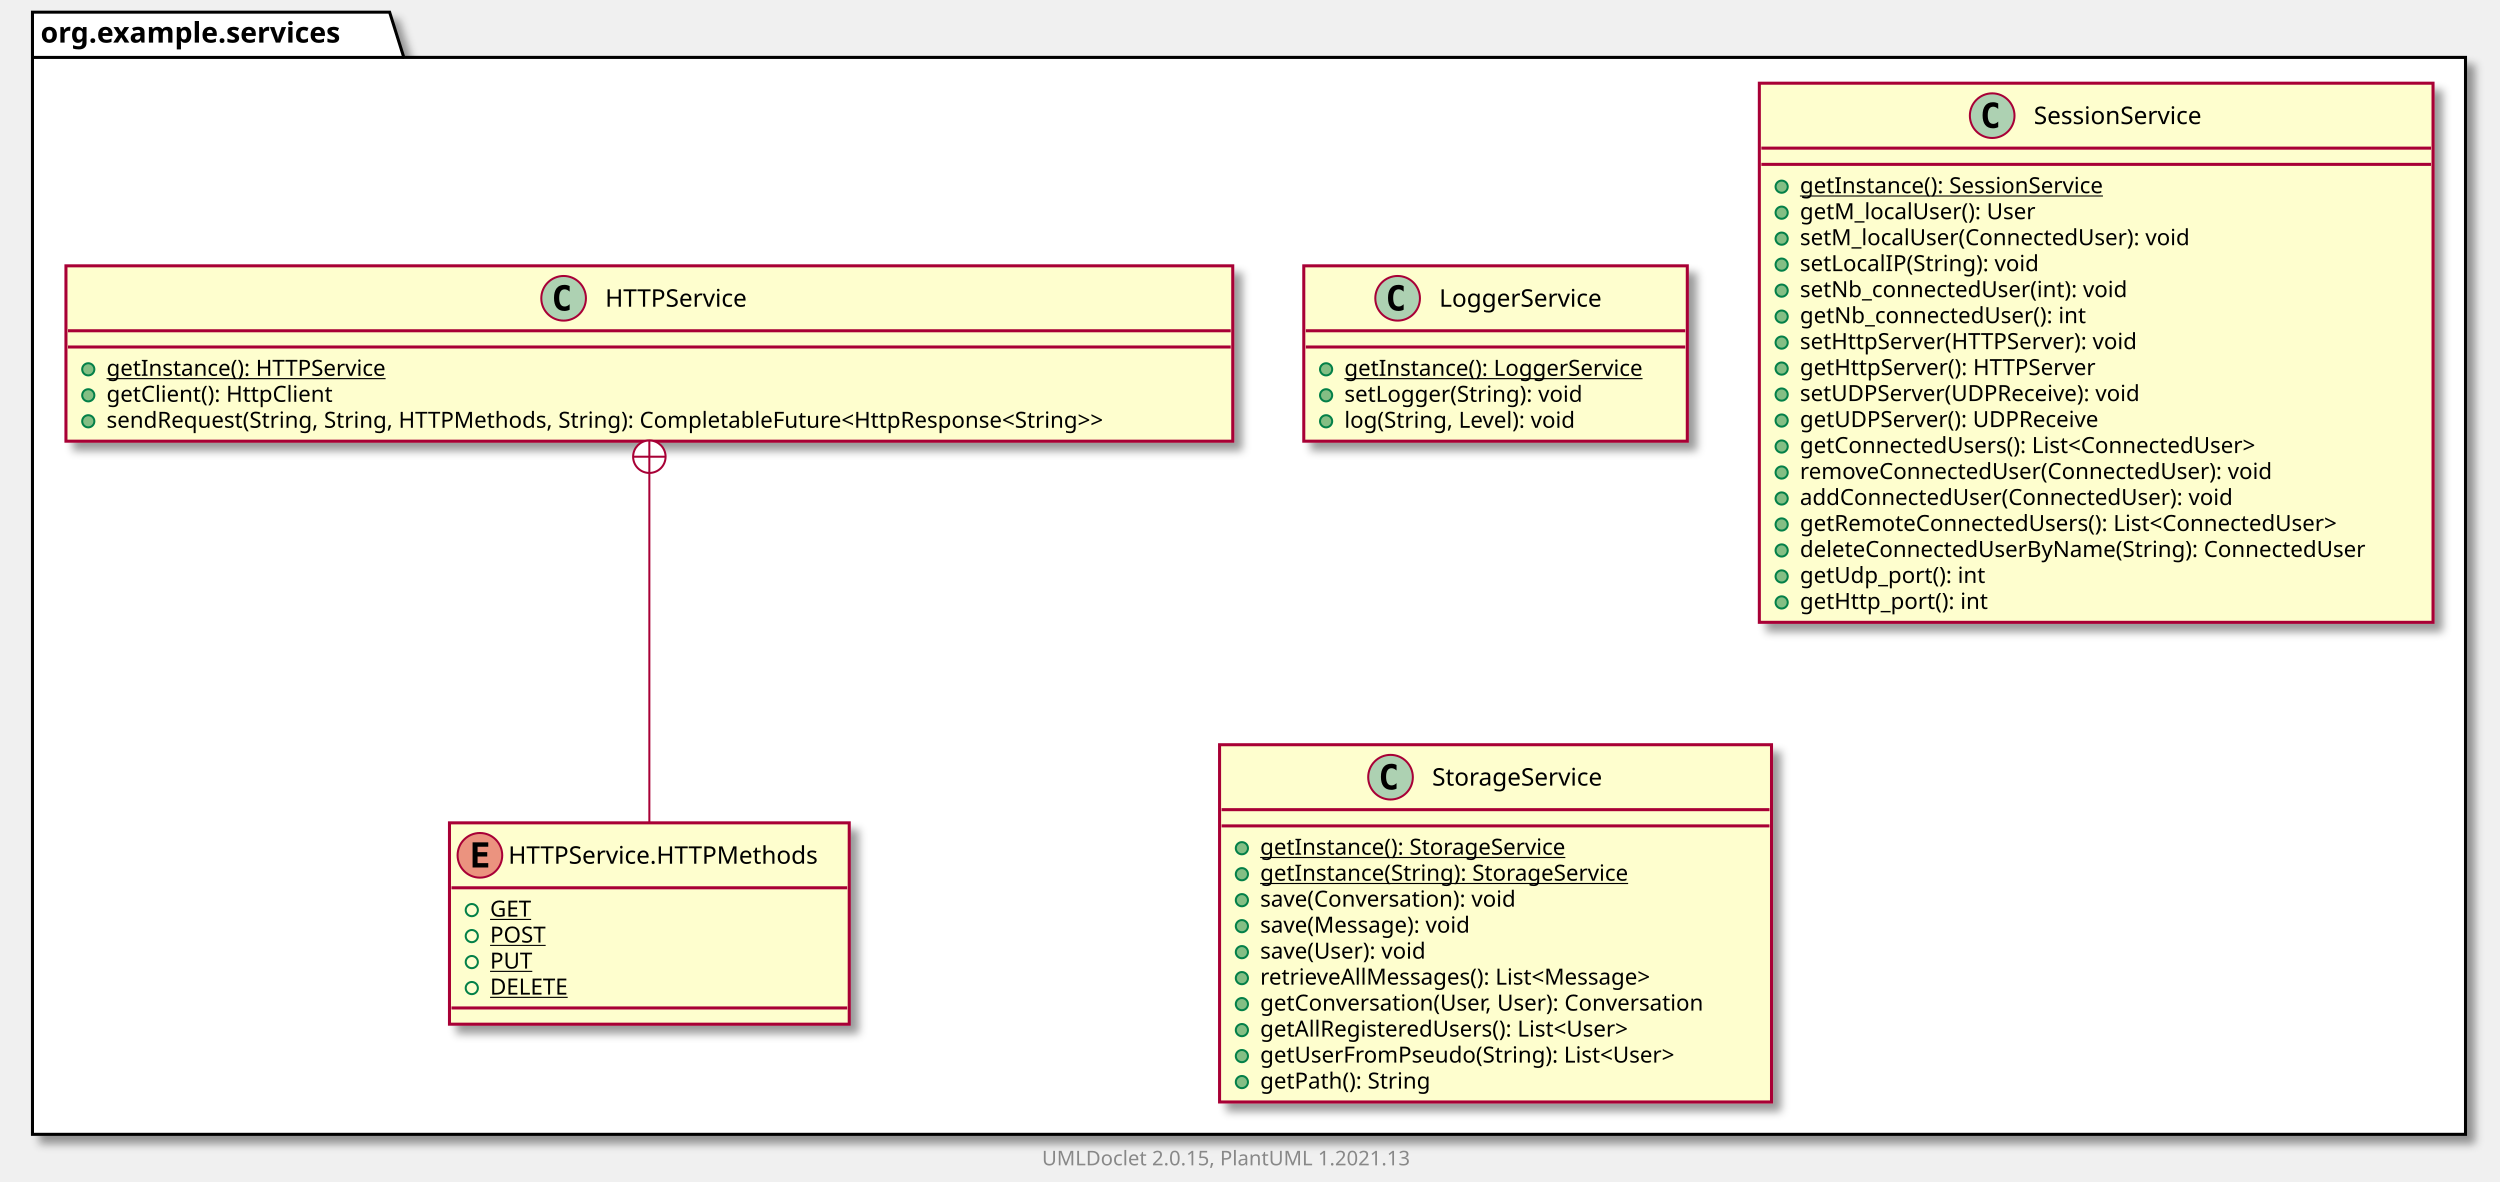
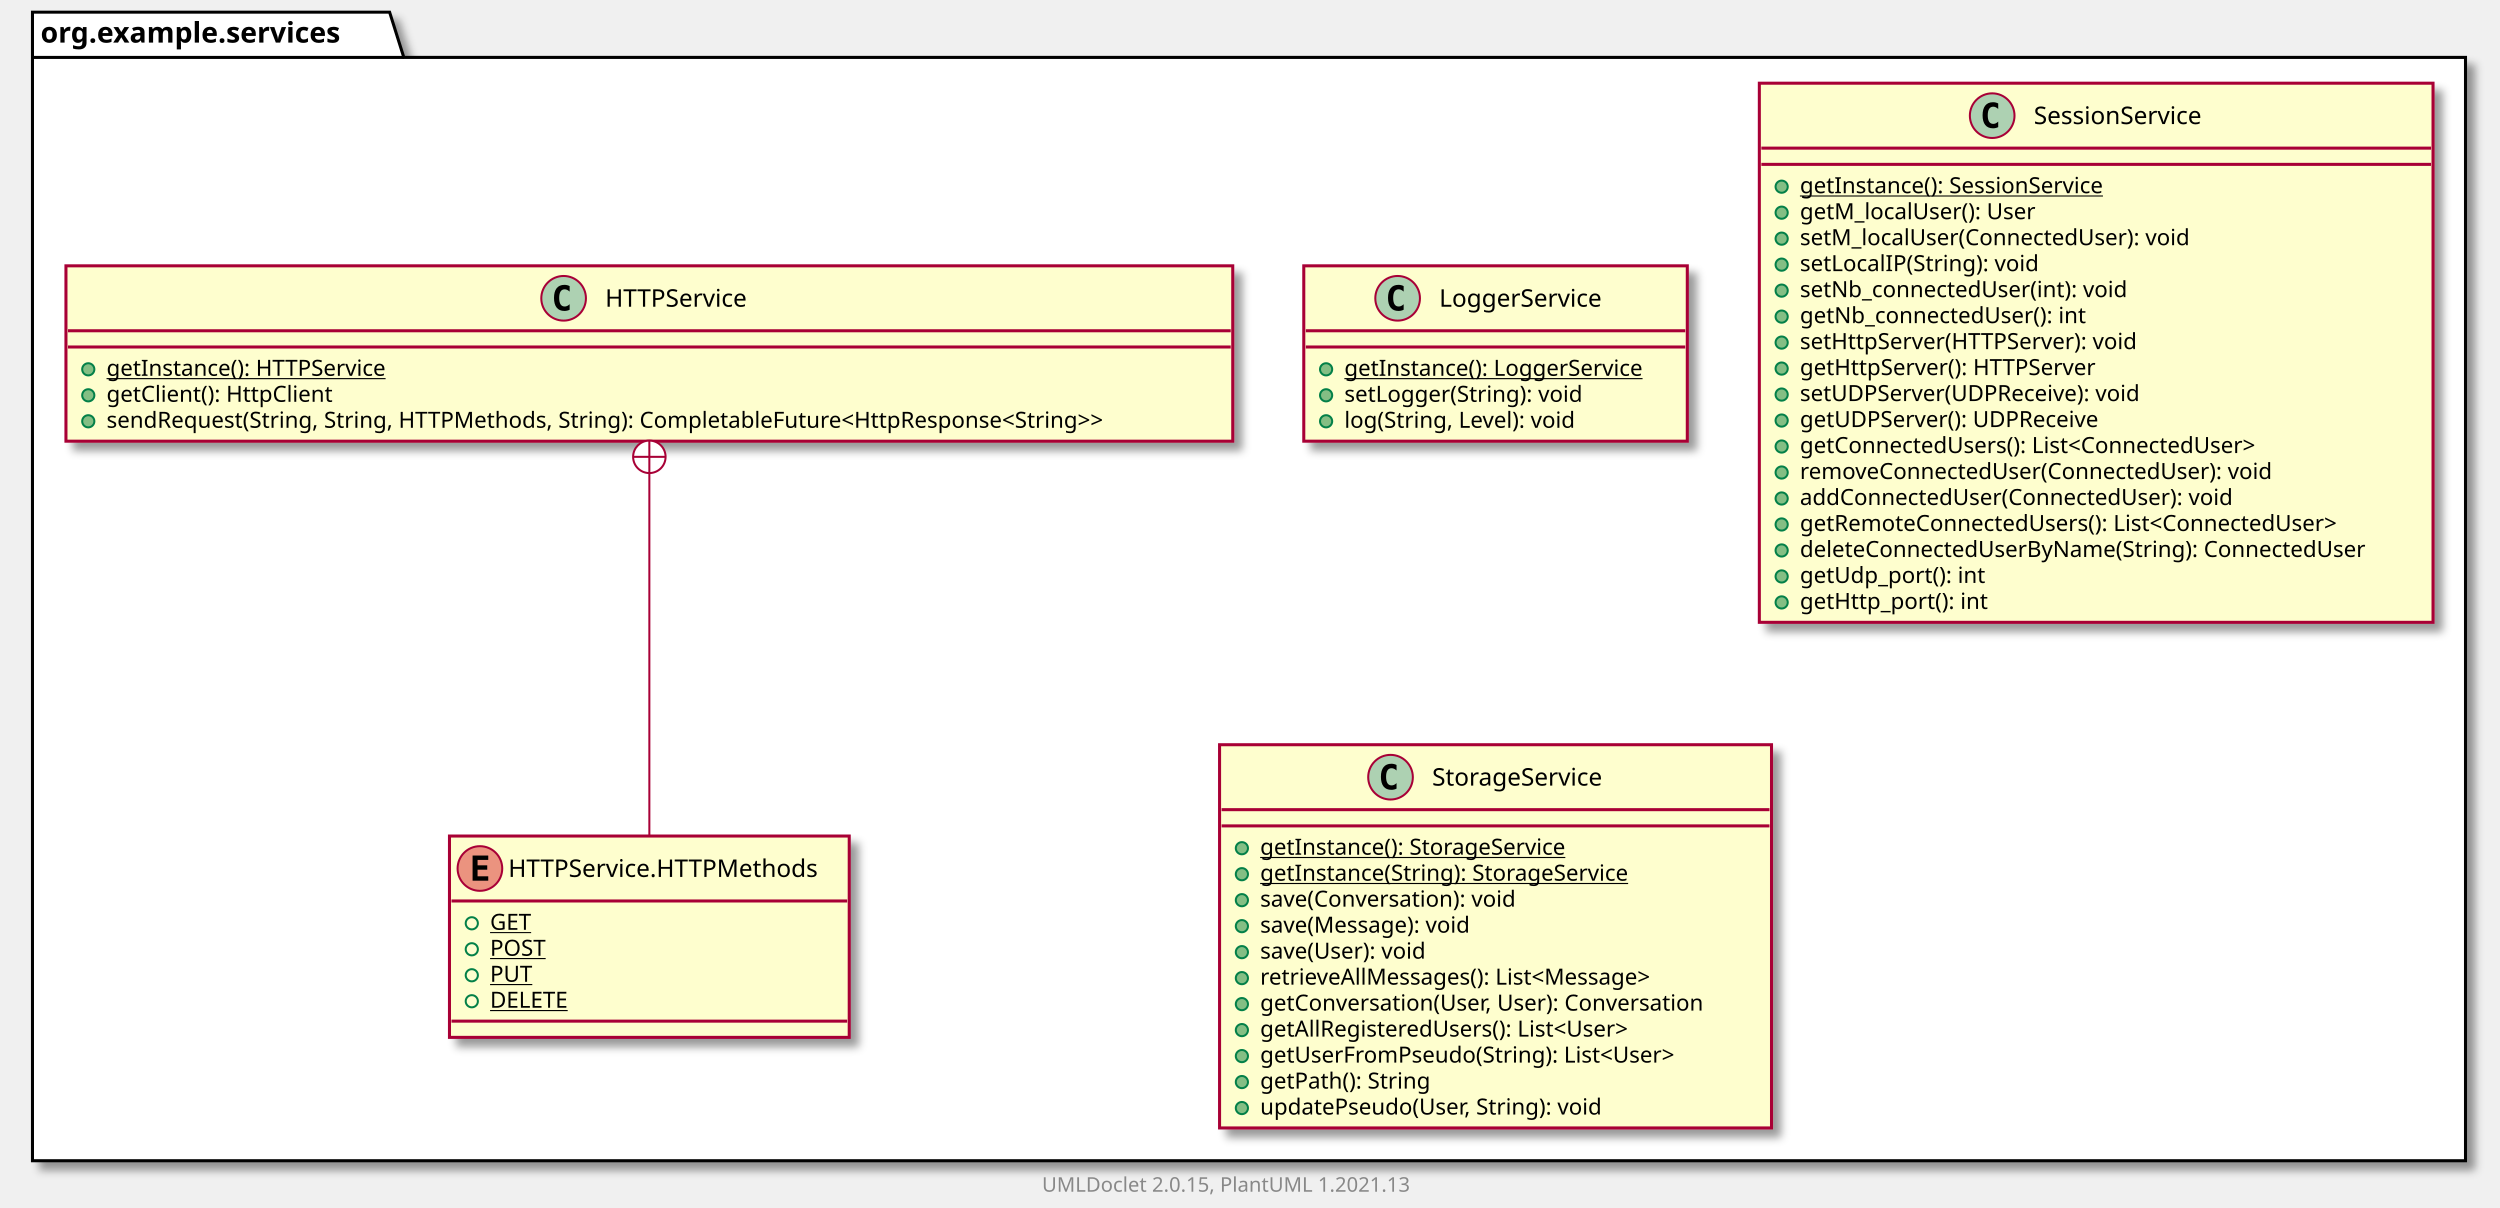
- <svg xmlns="http://www.w3.org/2000/svg" xmlns:xlink="http://www.w3.org/1999/xlink" contentScriptType="application/ecmascript" contentStyleType="text/css" height="582px" preserveAspectRatio="none" style="width:1232px;height:582px;background:#FFFFFF;" version="1.1" viewBox="0 0 1232 582" width="1232px" zoomAndPan="magnify">
+ <svg xmlns="http://www.w3.org/2000/svg" xmlns:xlink="http://www.w3.org/1999/xlink" contentScriptType="application/ecmascript" contentStyleType="text/css" height="595px" preserveAspectRatio="none" style="width:1232px;height:595px;background:#FFFFFF;" version="1.1" viewBox="0 0 1232 595" width="1232px" zoomAndPan="magnify">
  <defs>
-     <filter height="300%" id="f1xbya8a9had5l" width="300%" x="-1" y="-1">
+     <filter height="300%" id="fzl53jey7a62h" width="300%" x="-1" y="-1">
      <feGaussianBlur result="blurOut" stdDeviation="2.0" />
      <feColorMatrix in="blurOut" result="blurOut2" type="matrix" values="0 0 0 0 0 0 0 0 0 0 0 0 0 0 0 0 0 0 .4 0" />
      <feOffset dx="4.0" dy="4.0" in="blurOut2" result="blurOut3" />
      <feBlend in="SourceGraphic" in2="blurOut3" mode="normal" />
    </filter>
  </defs>
  <g>
-     <polygon fill="#FFFFFF" filter="url(#f1xbya8a9had5l)" points="16,6,192,6,199,28.297,1215,28.297,1215,559,16,559,16,6" style="stroke:#000000;stroke-width:1.5;" />
+     <polygon fill="#FFFFFF" filter="url(#fzl53jey7a62h)" points="16,6,192,6,199,28.297,1215,28.297,1215,572,16,572,16,6" style="stroke:#000000;stroke-width:1.5;" />
    <line style="stroke:#000000;stroke-width:1.5;" x1="16" x2="199" y1="28.297" y2="28.297" />
    <text fill="#000000" font-family="sans-serif" font-size="14" font-weight="bold" lengthAdjust="spacing" textLength="170" x="20" y="20.995">org.example.services</text>
    <a href="LoggerService.html" target="_top" title="LoggerService.html" xlink:actuate="onRequest" xlink:href="LoggerService.html" xlink:show="new" xlink:title="LoggerService.html" xlink:type="simple">
-       <rect codeLine="3" fill="#FEFECE" filter="url(#f1xbya8a9had5l)" height="86.414" id="org.example.services.LoggerService" style="stroke:#A80036;stroke-width:1.5;" width="189" x="642.5" y="131" />
+       <rect codeLine="3" fill="#FEFECE" filter="url(#fzl53jey7a62h)" height="86.414" id="org.example.services.LoggerService" style="stroke:#A80036;stroke-width:1.5;" width="189" x="642.5" y="131" />
      <ellipse cx="688.75" cy="147" fill="#ADD1B2" rx="11" ry="11" style="stroke:#A80036;stroke-width:1.0;" />
      <path d="M691.719,152.641 Q691.141,152.938 690.5,153.078 Q689.859,153.234 689.156,153.234 Q686.656,153.234 685.328,151.594 Q684.016,149.938 684.016,146.812 Q684.016,143.688 685.328,142.031 Q686.656,140.375 689.156,140.375 Q689.859,140.375 690.5,140.531 Q691.156,140.688 691.719,140.984 L691.719,143.703 Q691.094,143.125 690.5,142.859 Q689.906,142.578 689.281,142.578 Q687.938,142.578 687.25,143.656 Q686.562,144.719 686.562,146.812 Q686.562,148.906 687.25,149.984 Q687.938,151.047 689.281,151.047 Q689.906,151.047 690.5,150.781 Q691.094,150.5 691.719,149.922 L691.719,152.641 Z " fill="#000000" />
      <text fill="#000000" font-family="sans-serif" font-size="12" lengthAdjust="spacing" textLength="88" x="709.25" y="151.154">LoggerService</text>
      <line style="stroke:#A80036;stroke-width:1.5;" x1="643.5" x2="830.5" y1="163" y2="163" />
      <line style="stroke:#A80036;stroke-width:1.5;" x1="643.5" x2="830.5" y1="171" y2="171" />
      <ellipse cx="653.5" cy="182" fill="#84BE84" rx="3" ry="3" style="stroke:#038048;stroke-width:1.0;" />
      <text fill="#000000" font-family="sans-serif" font-size="11" lengthAdjust="spacing" text-decoration="underline" textLength="163" x="662.5" y="185.21">getInstance(): LoggerService</text>
      <ellipse cx="653.5" cy="194.805" fill="#84BE84" rx="3" ry="3" style="stroke:#038048;stroke-width:1.0;" />
      <text fill="#000000" font-family="sans-serif" font-size="11" lengthAdjust="spacing" textLength="130" x="662.5" y="198.015">setLogger(String): void</text>
      <ellipse cx="653.5" cy="207.609" fill="#84BE84" rx="3" ry="3" style="stroke:#038048;stroke-width:1.0;" />
      <text fill="#000000" font-family="sans-serif" font-size="11" lengthAdjust="spacing" textLength="127" x="662.5" y="210.82">log(String, Level): void</text>
    </a>
    <a href="SessionService.html" target="_top" title="SessionService.html" xlink:actuate="onRequest" xlink:href="SessionService.html" xlink:show="new" xlink:title="SessionService.html" xlink:type="simple">
-       <rect codeLine="9" fill="#FEFECE" filter="url(#f1xbya8a9had5l)" height="265.68" id="org.example.services.SessionService" style="stroke:#A80036;stroke-width:1.5;" width="332" x="867" y="41" />
+       <rect codeLine="9" fill="#FEFECE" filter="url(#fzl53jey7a62h)" height="265.68" id="org.example.services.SessionService" style="stroke:#A80036;stroke-width:1.5;" width="332" x="867" y="41" />
      <ellipse cx="981.75" cy="57" fill="#ADD1B2" rx="11" ry="11" style="stroke:#A80036;stroke-width:1.0;" />
      <path d="M984.719,62.641 Q984.141,62.938 983.5,63.078 Q982.859,63.234 982.156,63.234 Q979.656,63.234 978.328,61.594 Q977.016,59.938 977.016,56.812 Q977.016,53.688 978.328,52.031 Q979.656,50.375 982.156,50.375 Q982.859,50.375 983.5,50.531 Q984.156,50.688 984.719,50.984 L984.719,53.703 Q984.094,53.125 983.5,52.859 Q982.906,52.578 982.281,52.578 Q980.938,52.578 980.25,53.656 Q979.562,54.719 979.562,56.812 Q979.562,58.906 980.25,59.984 Q980.938,61.047 982.281,61.047 Q982.906,61.047 983.5,60.781 Q984.094,60.5 984.719,59.922 L984.719,62.641 Z " fill="#000000" />
      <text fill="#000000" font-family="sans-serif" font-size="12" lengthAdjust="spacing" textLength="94" x="1002.25" y="61.154">SessionService</text>
      <line style="stroke:#A80036;stroke-width:1.5;" x1="868" x2="1198" y1="73" y2="73" />
      <line style="stroke:#A80036;stroke-width:1.5;" x1="868" x2="1198" y1="81" y2="81" />
      <ellipse cx="878" cy="92" fill="#84BE84" rx="3" ry="3" style="stroke:#038048;stroke-width:1.0;" />
      <text fill="#000000" font-family="sans-serif" font-size="11" lengthAdjust="spacing" text-decoration="underline" textLength="170" x="887" y="95.21">getInstance(): SessionService</text>
      <ellipse cx="878" cy="104.805" fill="#84BE84" rx="3" ry="3" style="stroke:#038048;stroke-width:1.0;" />
      <text fill="#000000" font-family="sans-serif" font-size="11" lengthAdjust="spacing" textLength="129" x="887" y="108.015">getM_localUser(): User</text>
      <ellipse cx="878" cy="117.609" fill="#84BE84" rx="3" ry="3" style="stroke:#038048;stroke-width:1.0;" />
      <text fill="#000000" font-family="sans-serif" font-size="11" lengthAdjust="spacing" textLength="212" x="887" y="120.82">setM_localUser(ConnectedUser): void</text>
      <ellipse cx="878" cy="130.414" fill="#84BE84" rx="3" ry="3" style="stroke:#038048;stroke-width:1.0;" />
      <text fill="#000000" font-family="sans-serif" font-size="11" lengthAdjust="spacing" textLength="130" x="887" y="133.625">setLocalIP(String): void</text>
      <ellipse cx="878" cy="143.219" fill="#84BE84" rx="3" ry="3" style="stroke:#038048;stroke-width:1.0;" />
      <text fill="#000000" font-family="sans-serif" font-size="11" lengthAdjust="spacing" textLength="177" x="887" y="146.429">setNb_connectedUser(int): void</text>
      <ellipse cx="878" cy="156.023" fill="#84BE84" rx="3" ry="3" style="stroke:#038048;stroke-width:1.0;" />
      <text fill="#000000" font-family="sans-serif" font-size="11" lengthAdjust="spacing" textLength="154" x="887" y="159.234">getNb_connectedUser(): int</text>
      <ellipse cx="878" cy="168.828" fill="#84BE84" rx="3" ry="3" style="stroke:#038048;stroke-width:1.0;" />
      <text fill="#000000" font-family="sans-serif" font-size="11" lengthAdjust="spacing" textLength="185" x="887" y="172.039">setHttpServer(HTTPServer): void</text>
      <ellipse cx="878" cy="181.633" fill="#84BE84" rx="3" ry="3" style="stroke:#038048;stroke-width:1.0;" />
      <text fill="#000000" font-family="sans-serif" font-size="11" lengthAdjust="spacing" textLength="162" x="887" y="184.843">getHttpServer(): HTTPServer</text>
      <ellipse cx="878" cy="194.438" fill="#84BE84" rx="3" ry="3" style="stroke:#038048;stroke-width:1.0;" />
      <text fill="#000000" font-family="sans-serif" font-size="11" lengthAdjust="spacing" textLength="184" x="887" y="197.648">setUDPServer(UDPReceive): void</text>
      <ellipse cx="878" cy="207.242" fill="#84BE84" rx="3" ry="3" style="stroke:#038048;stroke-width:1.0;" />
      <text fill="#000000" font-family="sans-serif" font-size="11" lengthAdjust="spacing" textLength="161" x="887" y="210.453">getUDPServer(): UDPReceive</text>
      <ellipse cx="878" cy="220.047" fill="#84BE84" rx="3" ry="3" style="stroke:#038048;stroke-width:1.0;" />
      <text fill="#000000" font-family="sans-serif" font-size="11" lengthAdjust="spacing" textLength="253" x="887" y="223.257">getConnectedUsers(): List&lt;ConnectedUser&gt;</text>
      <ellipse cx="878" cy="232.852" fill="#84BE84" rx="3" ry="3" style="stroke:#038048;stroke-width:1.0;" />
      <text fill="#000000" font-family="sans-serif" font-size="11" lengthAdjust="spacing" textLength="256" x="887" y="236.062">removeConnectedUser(ConnectedUser): void</text>
      <ellipse cx="878" cy="245.656" fill="#84BE84" rx="3" ry="3" style="stroke:#038048;stroke-width:1.0;" />
      <text fill="#000000" font-family="sans-serif" font-size="11" lengthAdjust="spacing" textLength="234" x="887" y="248.867">addConnectedUser(ConnectedUser): void</text>
      <ellipse cx="878" cy="258.461" fill="#84BE84" rx="3" ry="3" style="stroke:#038048;stroke-width:1.0;" />
      <text fill="#000000" font-family="sans-serif" font-size="11" lengthAdjust="spacing" textLength="296" x="887" y="261.671">getRemoteConnectedUsers(): List&lt;ConnectedUser&gt;</text>
      <ellipse cx="878" cy="271.266" fill="#84BE84" rx="3" ry="3" style="stroke:#038048;stroke-width:1.0;" />
      <text fill="#000000" font-family="sans-serif" font-size="11" lengthAdjust="spacing" textLength="306" x="887" y="274.476">deleteConnectedUserByName(String): ConnectedUser</text>
      <ellipse cx="878" cy="284.07" fill="#84BE84" rx="3" ry="3" style="stroke:#038048;stroke-width:1.0;" />
      <text fill="#000000" font-family="sans-serif" font-size="11" lengthAdjust="spacing" textLength="99" x="887" y="287.281">getUdp_port(): int</text>
      <ellipse cx="878" cy="296.875" fill="#84BE84" rx="3" ry="3" style="stroke:#038048;stroke-width:1.0;" />
      <text fill="#000000" font-family="sans-serif" font-size="11" lengthAdjust="spacing" textLength="100" x="887" y="300.085">getHttp_port(): int</text>
    </a>
    <a href="StorageService.html" target="_top" title="StorageService.html" xlink:actuate="onRequest" xlink:href="StorageService.html" xlink:show="new" xlink:title="StorageService.html" xlink:type="simple">
-       <rect codeLine="29" fill="#FEFECE" filter="url(#f1xbya8a9had5l)" height="176.047" id="org.example.services.StorageService" style="stroke:#A80036;stroke-width:1.5;" width="272" x="601" y="367" />
+       <rect codeLine="29" fill="#FEFECE" filter="url(#fzl53jey7a62h)" height="188.852" id="org.example.services.StorageService" style="stroke:#A80036;stroke-width:1.5;" width="272" x="601" y="367" />
      <ellipse cx="685.25" cy="383" fill="#ADD1B2" rx="11" ry="11" style="stroke:#A80036;stroke-width:1.0;" />
      <path d="M688.219,388.641 Q687.641,388.938 687,389.078 Q686.359,389.234 685.656,389.234 Q683.156,389.234 681.828,387.594 Q680.516,385.938 680.516,382.812 Q680.516,379.688 681.828,378.031 Q683.156,376.375 685.656,376.375 Q686.359,376.375 687,376.531 Q687.656,376.688 688.219,376.984 L688.219,379.703 Q687.594,379.125 687,378.859 Q686.406,378.578 685.781,378.578 Q684.438,378.578 683.75,379.656 Q683.062,380.719 683.062,382.812 Q683.062,384.906 683.75,385.984 Q684.438,387.047 685.781,387.047 Q686.406,387.047 687,386.781 Q687.594,386.5 688.219,385.922 L688.219,388.641 Z " fill="#000000" />
      <text fill="#000000" font-family="sans-serif" font-size="12" lengthAdjust="spacing" textLength="95" x="705.75" y="387.154">StorageService</text>
      <line style="stroke:#A80036;stroke-width:1.5;" x1="602" x2="872" y1="399" y2="399" />
      <line style="stroke:#A80036;stroke-width:1.5;" x1="602" x2="872" y1="407" y2="407" />
      <ellipse cx="612" cy="418" fill="#84BE84" rx="3" ry="3" style="stroke:#038048;stroke-width:1.0;" />
      <text fill="#000000" font-family="sans-serif" font-size="11" lengthAdjust="spacing" text-decoration="underline" textLength="169" x="621" y="421.21">getInstance(): StorageService</text>
      <ellipse cx="612" cy="430.805" fill="#84BE84" rx="3" ry="3" style="stroke:#038048;stroke-width:1.0;" />
      <text fill="#000000" font-family="sans-serif" font-size="11" lengthAdjust="spacing" text-decoration="underline" textLength="203" x="621" y="434.015">getInstance(String): StorageService</text>
      <ellipse cx="612" cy="443.609" fill="#84BE84" rx="3" ry="3" style="stroke:#038048;stroke-width:1.0;" />
      <text fill="#000000" font-family="sans-serif" font-size="11" lengthAdjust="spacing" textLength="141" x="621" y="446.82">save(Conversation): void</text>
      <ellipse cx="612" cy="456.414" fill="#84BE84" rx="3" ry="3" style="stroke:#038048;stroke-width:1.0;" />
      <text fill="#000000" font-family="sans-serif" font-size="11" lengthAdjust="spacing" textLength="117" x="621" y="459.625">save(Message): void</text>
      <ellipse cx="612" cy="469.219" fill="#84BE84" rx="3" ry="3" style="stroke:#038048;stroke-width:1.0;" />
      <text fill="#000000" font-family="sans-serif" font-size="11" lengthAdjust="spacing" textLength="93" x="621" y="472.429">save(User): void</text>
      <ellipse cx="612" cy="482.023" fill="#84BE84" rx="3" ry="3" style="stroke:#038048;stroke-width:1.0;" />
      <text fill="#000000" font-family="sans-serif" font-size="11" lengthAdjust="spacing" textLength="220" x="621" y="485.234">retrieveAllMessages(): List&lt;Message&gt;</text>
      <ellipse cx="612" cy="494.828" fill="#84BE84" rx="3" ry="3" style="stroke:#038048;stroke-width:1.0;" />
      <text fill="#000000" font-family="sans-serif" font-size="11" lengthAdjust="spacing" textLength="246" x="621" y="498.039">getConversation(User, User): Conversation</text>
      <ellipse cx="612" cy="507.633" fill="#84BE84" rx="3" ry="3" style="stroke:#038048;stroke-width:1.0;" />
      <text fill="#000000" font-family="sans-serif" font-size="11" lengthAdjust="spacing" textLength="207" x="621" y="510.843">getAllRegisteredUsers(): List&lt;User&gt;</text>
      <ellipse cx="612" cy="520.438" fill="#84BE84" rx="3" ry="3" style="stroke:#038048;stroke-width:1.0;" />
      <text fill="#000000" font-family="sans-serif" font-size="11" lengthAdjust="spacing" textLength="231" x="621" y="523.648">getUserFromPseudo(String): List&lt;User&gt;</text>
      <ellipse cx="612" cy="533.242" fill="#84BE84" rx="3" ry="3" style="stroke:#038048;stroke-width:1.0;" />
      <text fill="#000000" font-family="sans-serif" font-size="11" lengthAdjust="spacing" textLength="93" x="621" y="536.453">getPath(): String</text>
+       <ellipse cx="612" cy="546.047" fill="#84BE84" rx="3" ry="3" style="stroke:#038048;stroke-width:1.0;" />
+       <text fill="#000000" font-family="sans-serif" font-size="11" lengthAdjust="spacing" textLength="189" x="621" y="549.257">updatePseudo(User, String): void</text>
    </a>
    <a href="HTTPService.html" target="_top" title="HTTPService.html" xlink:actuate="onRequest" xlink:href="HTTPService.html" xlink:show="new" xlink:title="HTTPService.html" xlink:type="simple">
-       <rect codeLine="42" fill="#FEFECE" filter="url(#f1xbya8a9had5l)" height="86.414" id="org.example.services.HTTPService" style="stroke:#A80036;stroke-width:1.5;" width="575" x="32.5" y="131" />
+       <rect codeLine="43" fill="#FEFECE" filter="url(#fzl53jey7a62h)" height="86.414" id="org.example.services.HTTPService" style="stroke:#A80036;stroke-width:1.5;" width="575" x="32.5" y="131" />
      <ellipse cx="277.75" cy="147" fill="#ADD1B2" rx="11" ry="11" style="stroke:#A80036;stroke-width:1.0;" />
      <path d="M280.719,152.641 Q280.141,152.938 279.5,153.078 Q278.859,153.234 278.156,153.234 Q275.656,153.234 274.328,151.594 Q273.016,149.938 273.016,146.812 Q273.016,143.688 274.328,142.031 Q275.656,140.375 278.156,140.375 Q278.859,140.375 279.5,140.531 Q280.156,140.688 280.719,140.984 L280.719,143.703 Q280.094,143.125 279.5,142.859 Q278.906,142.578 278.281,142.578 Q276.938,142.578 276.25,143.656 Q275.562,144.719 275.562,146.812 Q275.562,148.906 276.25,149.984 Q276.938,151.047 278.281,151.047 Q278.906,151.047 279.5,150.781 Q280.094,150.5 280.719,149.922 L280.719,152.641 Z " fill="#000000" />
      <text fill="#000000" font-family="sans-serif" font-size="12" lengthAdjust="spacing" textLength="76" x="298.25" y="151.154">HTTPService</text>
      <line style="stroke:#A80036;stroke-width:1.5;" x1="33.5" x2="606.5" y1="163" y2="163" />
      <line style="stroke:#A80036;stroke-width:1.5;" x1="33.5" x2="606.5" y1="171" y2="171" />
      <ellipse cx="43.5" cy="182" fill="#84BE84" rx="3" ry="3" style="stroke:#038048;stroke-width:1.0;" />
      <text fill="#000000" font-family="sans-serif" font-size="11" lengthAdjust="spacing" text-decoration="underline" textLength="153" x="52.5" y="185.21">getInstance(): HTTPService</text>
      <ellipse cx="43.5" cy="194.805" fill="#84BE84" rx="3" ry="3" style="stroke:#038048;stroke-width:1.0;" />
      <text fill="#000000" font-family="sans-serif" font-size="11" lengthAdjust="spacing" textLength="121" x="52.5" y="198.015">getClient(): HttpClient</text>
      <ellipse cx="43.5" cy="207.609" fill="#84BE84" rx="3" ry="3" style="stroke:#038048;stroke-width:1.0;" />
      <text fill="#000000" font-family="sans-serif" font-size="11" lengthAdjust="spacing" textLength="549" x="52.5" y="210.82">sendRequest(String, String, HTTPMethods, String): CompletableFuture&lt;HttpResponse&lt;String&gt;&gt;</text>
    </a>
    <a href="HTTPService.HTTPMethods.html" target="_top" title="HTTPService.HTTPMethods.html" xlink:actuate="onRequest" xlink:href="HTTPService.HTTPMethods.html" xlink:show="new" xlink:title="HTTPService.HTTPMethods.html" xlink:type="simple">
-       <rect codeLine="48" fill="#FEFECE" filter="url(#f1xbya8a9had5l)" height="99.219" id="org.example.services.HTTPService.HTTPMethods" style="stroke:#A80036;stroke-width:1.5;" width="197" x="221.5" y="405.5" />
-       <ellipse cx="236.5" cy="421.5" fill="#EB937F" rx="11" ry="11" style="stroke:#A80036;stroke-width:1.0;" />
-       <path d="M240.609,427.5 L232.891,427.5 L232.891,415.109 L240.609,415.109 L240.609,417.266 L235.344,417.266 L235.344,419.938 L240.109,419.938 L240.109,422.094 L235.344,422.094 L235.344,425.344 L240.609,425.344 L240.609,427.5 Z " fill="#000000" />
-       <text fill="#000000" font-family="sans-serif" font-size="12" lengthAdjust="spacing" textLength="165" x="250.5" y="425.654">HTTPService.HTTPMethods</text>
-       <line style="stroke:#A80036;stroke-width:1.5;" x1="222.5" x2="417.5" y1="437.5" y2="437.5" />
-       <ellipse cx="232.5" cy="448.5" rx="3" ry="3" style="stroke:#038048;stroke-width:1.0;fill:none;" />
-       <text fill="#000000" font-family="sans-serif" font-size="11" lengthAdjust="spacing" text-decoration="underline" textLength="23" x="241.5" y="451.71">GET</text>
-       <ellipse cx="232.5" cy="461.305" rx="3" ry="3" style="stroke:#038048;stroke-width:1.0;fill:none;" />
-       <text fill="#000000" font-family="sans-serif" font-size="11" lengthAdjust="spacing" text-decoration="underline" textLength="31" x="241.5" y="464.515">POST</text>
-       <ellipse cx="232.5" cy="474.109" rx="3" ry="3" style="stroke:#038048;stroke-width:1.0;fill:none;" />
-       <text fill="#000000" font-family="sans-serif" font-size="11" lengthAdjust="spacing" text-decoration="underline" textLength="22" x="241.5" y="477.32">PUT</text>
-       <ellipse cx="232.5" cy="486.914" rx="3" ry="3" style="stroke:#038048;stroke-width:1.0;fill:none;" />
-       <text fill="#000000" font-family="sans-serif" font-size="11" lengthAdjust="spacing" text-decoration="underline" textLength="42" x="241.5" y="490.125">DELETE</text>
-       <line style="stroke:#A80036;stroke-width:1.5;" x1="222.5" x2="417.5" y1="496.719" y2="496.719" />
+       <rect codeLine="49" fill="#FEFECE" filter="url(#fzl53jey7a62h)" height="99.219" id="org.example.services.HTTPService.HTTPMethods" style="stroke:#A80036;stroke-width:1.5;" width="197" x="221.5" y="412" />
+       <ellipse cx="236.5" cy="428" fill="#EB937F" rx="11" ry="11" style="stroke:#A80036;stroke-width:1.0;" />
+       <path d="M240.609,434 L232.891,434 L232.891,421.609 L240.609,421.609 L240.609,423.766 L235.344,423.766 L235.344,426.438 L240.109,426.438 L240.109,428.594 L235.344,428.594 L235.344,431.844 L240.609,431.844 L240.609,434 Z " fill="#000000" />
+       <text fill="#000000" font-family="sans-serif" font-size="12" lengthAdjust="spacing" textLength="165" x="250.5" y="432.154">HTTPService.HTTPMethods</text>
+       <line style="stroke:#A80036;stroke-width:1.5;" x1="222.5" x2="417.5" y1="444" y2="444" />
+       <ellipse cx="232.5" cy="455" rx="3" ry="3" style="stroke:#038048;stroke-width:1.0;fill:none;" />
+       <text fill="#000000" font-family="sans-serif" font-size="11" lengthAdjust="spacing" text-decoration="underline" textLength="23" x="241.5" y="458.21">GET</text>
+       <ellipse cx="232.5" cy="467.805" rx="3" ry="3" style="stroke:#038048;stroke-width:1.0;fill:none;" />
+       <text fill="#000000" font-family="sans-serif" font-size="11" lengthAdjust="spacing" text-decoration="underline" textLength="31" x="241.5" y="471.015">POST</text>
+       <ellipse cx="232.5" cy="480.609" rx="3" ry="3" style="stroke:#038048;stroke-width:1.0;fill:none;" />
+       <text fill="#000000" font-family="sans-serif" font-size="11" lengthAdjust="spacing" text-decoration="underline" textLength="22" x="241.5" y="483.82">PUT</text>
+       <ellipse cx="232.5" cy="493.414" rx="3" ry="3" style="stroke:#038048;stroke-width:1.0;fill:none;" />
+       <text fill="#000000" font-family="sans-serif" font-size="11" lengthAdjust="spacing" text-decoration="underline" textLength="42" x="241.5" y="496.625">DELETE</text>
+       <line style="stroke:#A80036;stroke-width:1.5;" x1="222.5" x2="417.5" y1="503.219" y2="503.219" />
    </a>
-     <path codeLine="55" d="M320,232.13 C320,283.2 320,357.22 320,405.48 " fill="none" id="org.example.services.HTTPService-backto-org.example.services.HTTPService.HTTPMethods" style="stroke:#A80036;stroke-width:1.0;" />
-     <ellipse cx="320" cy="225.07" fill="#FFFFFF" rx="8" ry="8" style="stroke:#A80036;stroke-width:1.0;" />
-     <line style="stroke:#A80036;stroke-width:1.0;" x1="320" x2="320" y1="233.07" y2="217.07" />
-     <line style="stroke:#A80036;stroke-width:1.0;" x1="312" x2="328" y1="225.07" y2="225.07" />
-     <text fill="#888888" font-family="sans-serif" font-size="10" lengthAdjust="spacing" textLength="192" x="513.5" y="574.282">UMLDoclet 2.0.15, PlantUML 1.2021.13</text>
+     <path codeLine="56" d="M320,232.3 C320,284.99 320,362.27 320,411.98 " fill="none" id="org.example.services.HTTPService-backto-org.example.services.HTTPService.HTTPMethods" style="stroke:#A80036;stroke-width:1.0;" />
+     <ellipse cx="320" cy="225.13" fill="#FFFFFF" rx="8" ry="8" style="stroke:#A80036;stroke-width:1.0;" />
+     <line style="stroke:#A80036;stroke-width:1.0;" x1="320" x2="320" y1="233.13" y2="217.13" />
+     <line style="stroke:#A80036;stroke-width:1.0;" x1="312" x2="328" y1="225.13" y2="225.13" />
+     <text fill="#888888" font-family="sans-serif" font-size="10" lengthAdjust="spacing" textLength="192" x="513.5" y="587.282">UMLDoclet 2.0.15, PlantUML 1.2021.13</text>
  </g>
</svg>
